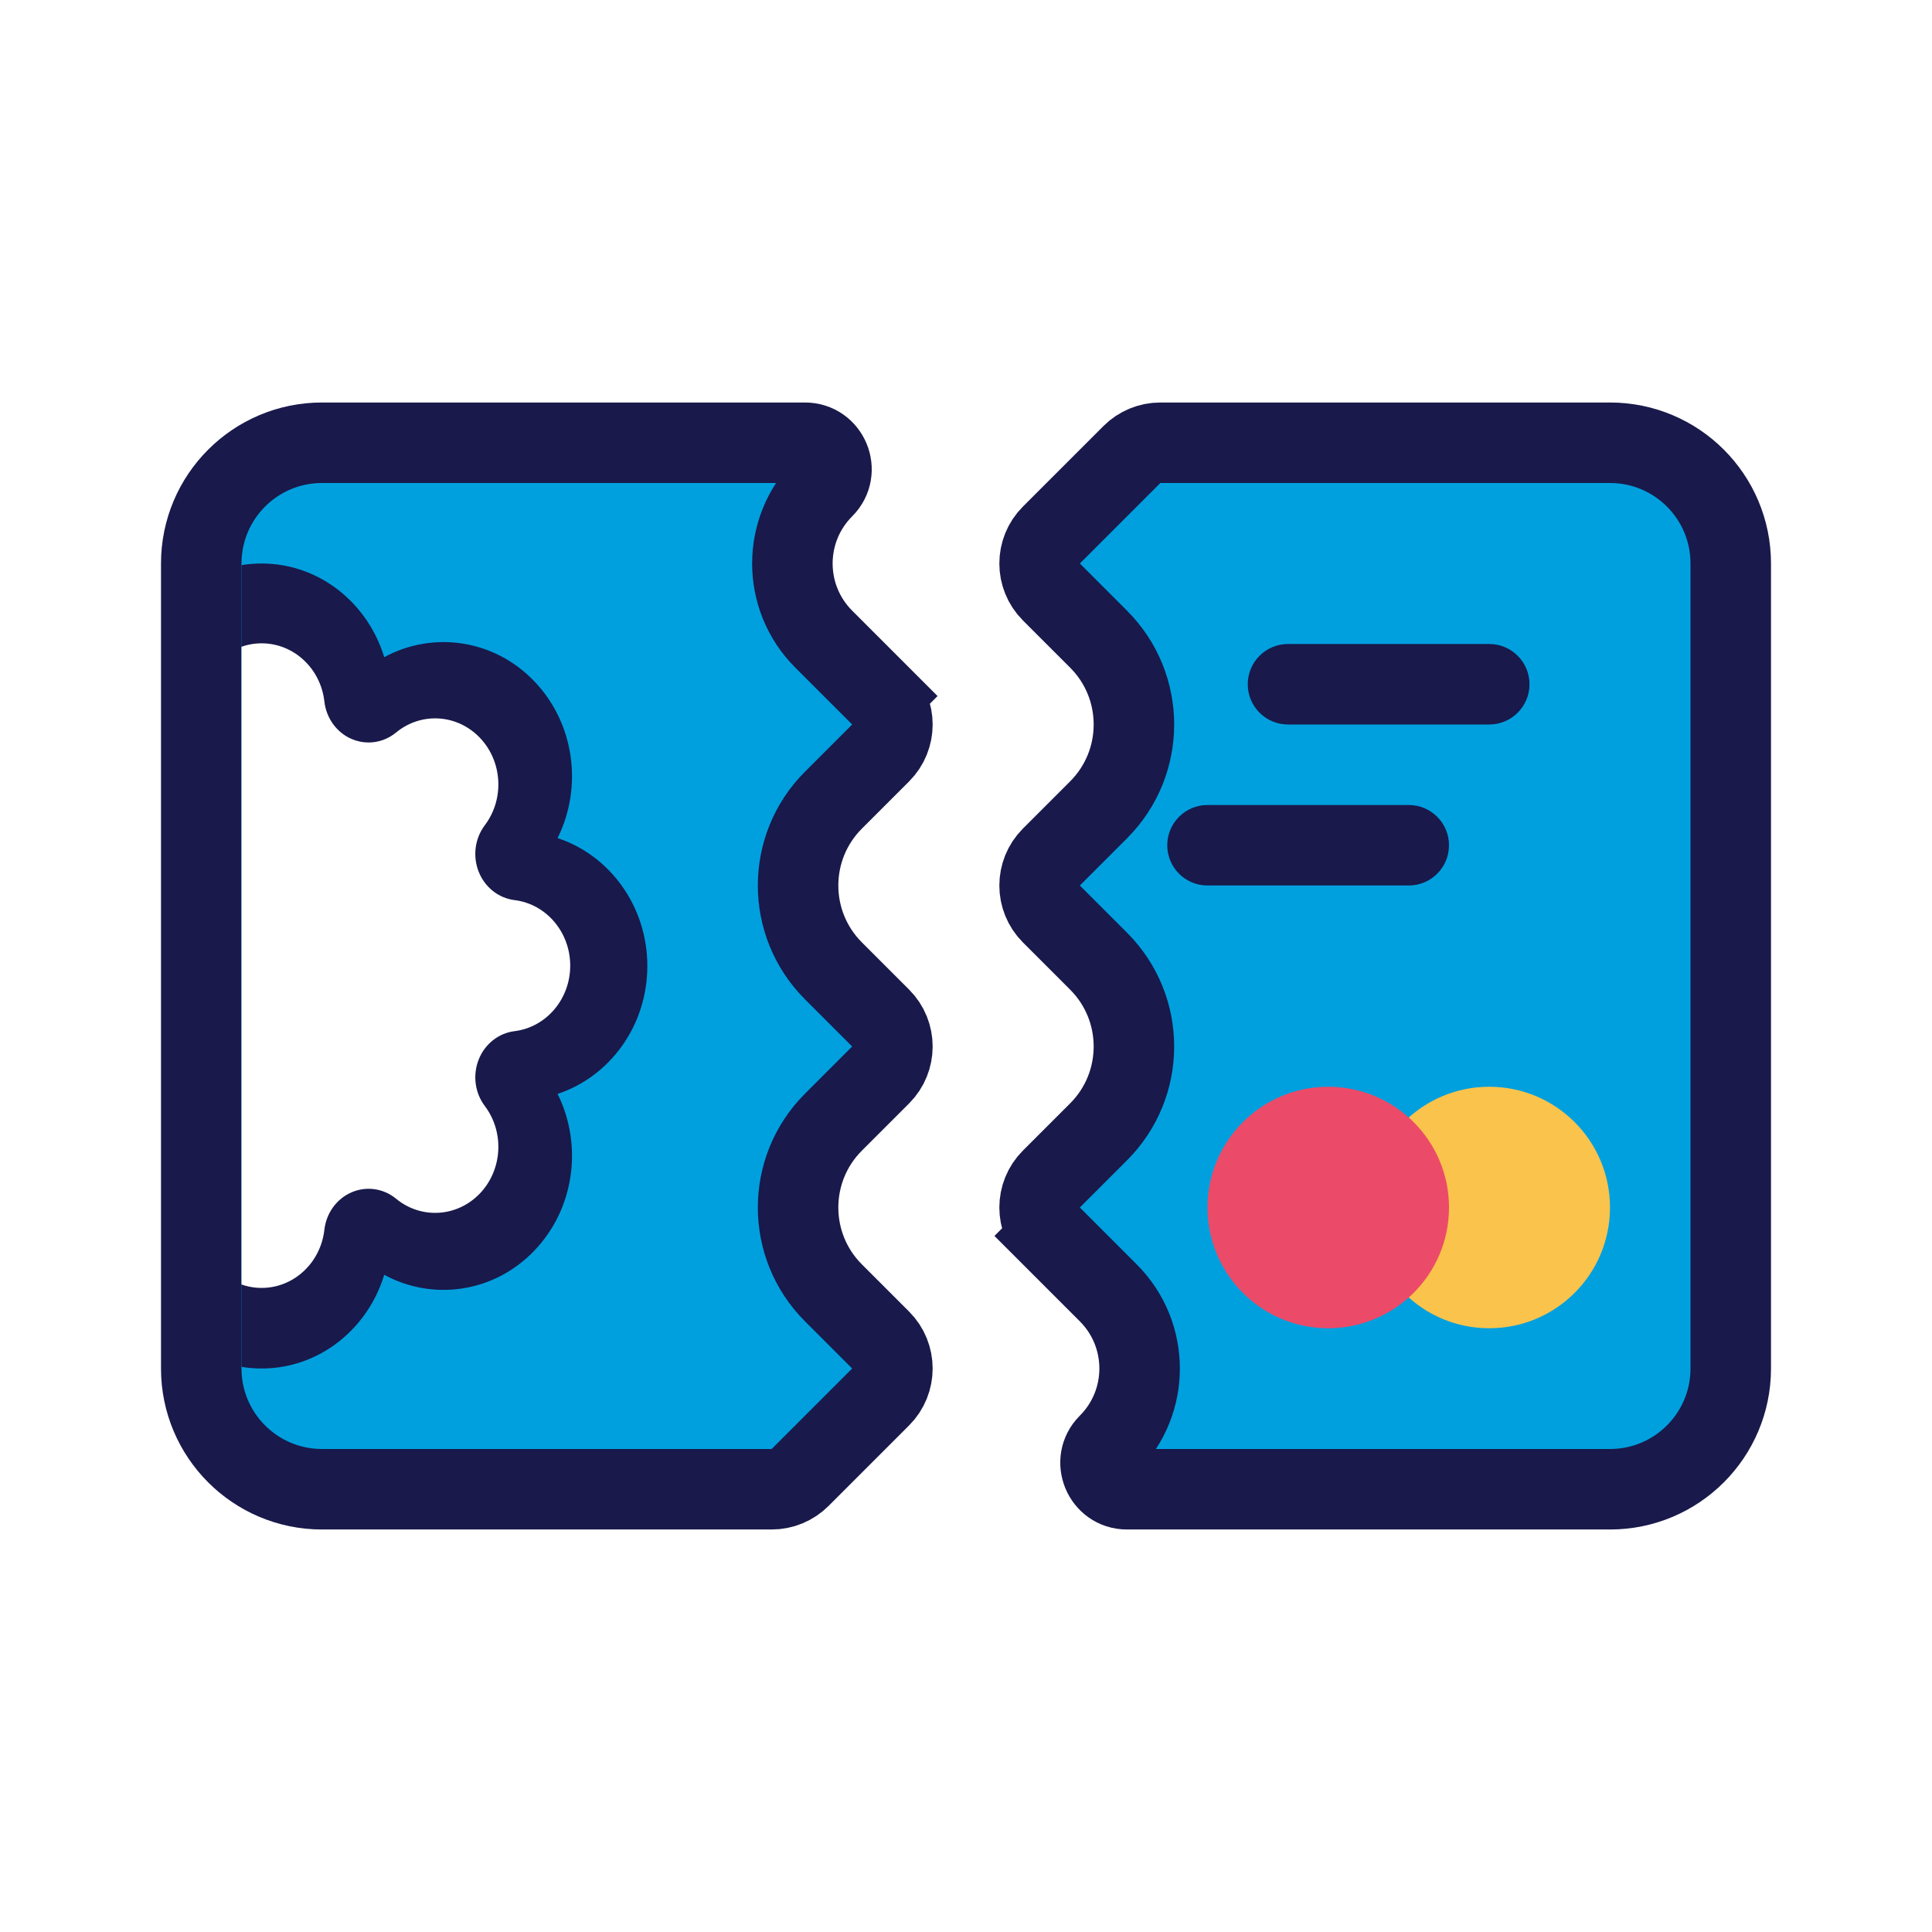
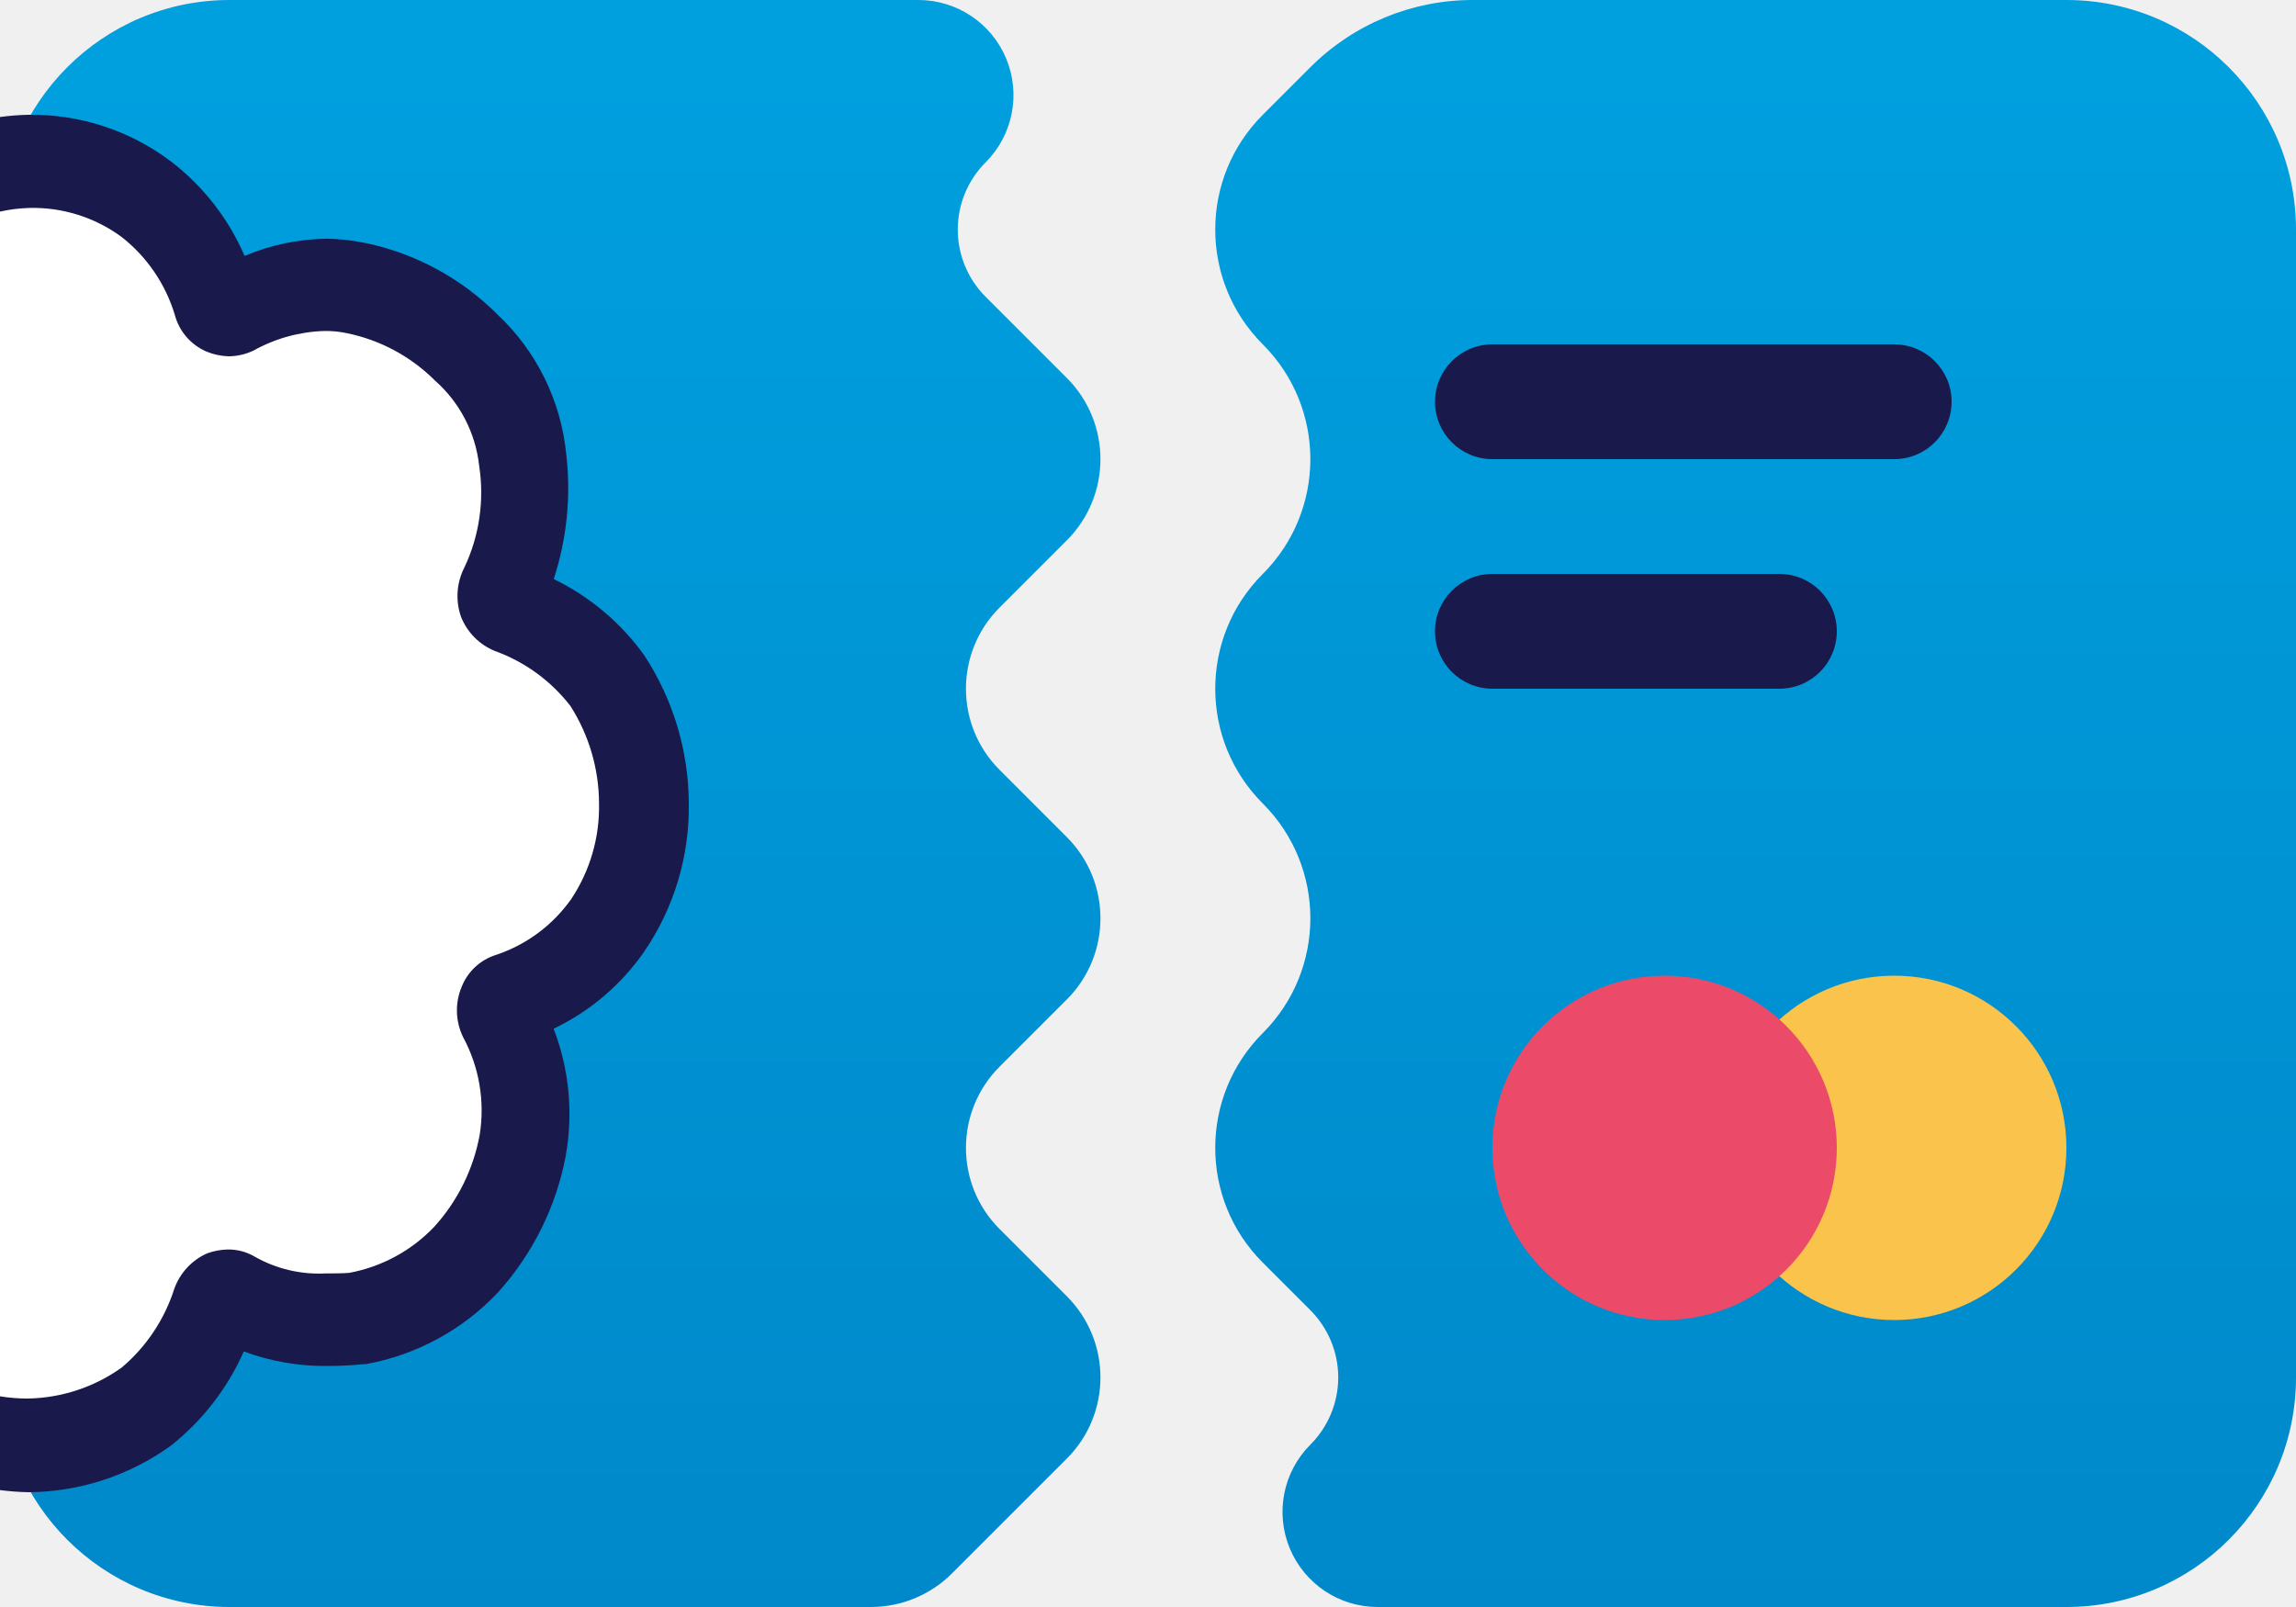
- <svg xmlns="http://www.w3.org/2000/svg" class="icon" viewBox="0 0 48 48" fill="none">
-   <path d="M0 0H48V48H0V0Z" fill="white" />
-   <path d="M21.879 17.293L22.586 16.586L21.879 17.293C22.269 17.683 22.269 18.317 21.879 18.707L20.707 19.879C19.535 21.05 19.535 22.95 20.707 24.121L21.879 25.293C22.269 25.683 22.269 26.317 21.879 26.707L20.707 27.879C19.535 29.05 19.535 30.95 20.707 32.121L21.879 33.293C22.269 33.683 22.269 34.317 21.879 34.707L19.879 36.707C19.691 36.895 19.437 37 19.172 37H8C6.343 37 5 35.657 5 34V14C5 12.343 6.343 11 8 11H20C20.585 11 20.878 11.707 20.465 12.121C19.427 13.159 19.427 14.841 20.465 15.879L21.879 17.293Z" fill="#00A0DF" stroke="#19194B" stroke-width="2" />
-   <mask id="mask0" mask-type="alpha" maskUnits="userSpaceOnUse" x="6" y="12" width="15" height="24">
-     <rect x="21" y="36" width="15" height="24" transform="rotate(-180 21 36)" fill="#C4C4C4" />
-   </mask>
-   <g mask="url(#mask0)">
-     <path d="M-0.853 27.178C-2.146 26.751 -3.083 25.49 -3.083 24C-3.083 22.51 -2.146 21.248 -0.853 20.822C-1.478 19.566 -1.286 17.983 -0.276 16.928C0.733 15.874 2.251 15.675 3.454 16.327C3.863 14.978 5.072 14 6.5 14C7.928 14 9.136 14.978 9.546 16.327C10.749 15.675 12.267 15.874 13.276 16.928C14.286 17.983 14.478 19.566 13.853 20.822C15.145 21.248 16.083 22.51 16.083 24C16.083 25.49 15.145 26.751 13.853 27.178C14.478 28.433 14.286 30.017 13.276 31.071C12.267 32.125 10.749 32.325 9.546 31.672C9.136 33.022 7.928 34 6.5 34C5.072 34 3.863 33.022 3.454 31.672C2.251 32.325 0.733 32.125 -0.276 31.071C-1.286 30.017 -1.478 28.433 -0.853 27.178Z" fill="#19194B" />
-     <path fill-rule="evenodd" clip-rule="evenodd" d="M9.157 18.447C9.014 18.447 8.871 18.418 8.734 18.359C8.364 18.199 8.106 17.843 8.059 17.428C7.966 16.604 7.295 15.983 6.5 15.983C5.705 15.983 5.035 16.604 4.941 17.428C4.894 17.843 4.636 18.199 4.266 18.359C3.896 18.519 3.473 18.457 3.159 18.198C2.535 17.685 1.641 17.741 1.079 18.328C0.517 18.916 0.463 19.85 0.955 20.501C1.202 20.829 1.261 21.272 1.107 21.658C0.955 22.044 0.614 22.314 0.216 22.363C-0.572 22.46 -1.167 23.16 -1.167 23.991C-1.167 24.822 -0.572 25.521 0.216 25.619C0.614 25.668 0.955 25.937 1.107 26.324C1.261 26.71 1.202 27.152 0.955 27.48C0.463 28.131 0.517 29.066 1.079 29.653C1.641 30.24 2.535 30.296 3.159 29.783C3.473 29.524 3.896 29.463 4.266 29.623C4.636 29.783 4.894 30.139 4.941 30.554C5.035 31.377 5.705 31.998 6.5 31.998C7.295 31.998 7.966 31.377 8.059 30.553C8.106 30.139 8.364 29.783 8.734 29.623C9.104 29.463 9.528 29.524 9.842 29.783C10.465 30.296 11.359 30.24 11.921 29.653C12.484 29.066 12.537 28.131 12.046 27.48C11.798 27.152 11.74 26.71 11.893 26.324C12.046 25.937 12.387 25.668 12.784 25.619C13.572 25.521 14.167 24.822 14.167 23.991C14.167 23.16 13.572 22.46 12.784 22.363C12.386 22.314 12.046 22.044 11.893 21.658C11.74 21.272 11.798 20.829 12.046 20.501C12.537 19.85 12.484 18.916 11.921 18.328C11.359 17.741 10.465 17.685 9.842 18.198C9.643 18.362 9.401 18.447 9.157 18.447Z" fill="white" />
+ <svg xmlns="http://www.w3.org/2000/svg" xmlns:xlink="http://www.w3.org/1999/xlink" class="icon" id="Capa_1" data-name="Capa 1" viewBox="0 0 40 28">
+   <defs>
+     <linearGradient id="Degradado_sin_nombre_3" data-name="Degradado sin nombre 3" x1="31.414" y1="5.89" x2="31.414" y2="73.89" gradientTransform="matrix(1, 0, 0, -1, 0, 39.89)" gradientUnits="userSpaceOnUse">
+       <stop offset="0" stop-color="#00a0df" />
+       <stop offset="1" stop-color="#007cbf" />
+     </linearGradient>
+     <linearGradient id="Degradado_sin_nombre" data-name="Degradado sin nombre" x1="9.586" y1="33.89" x2="9.586" y2="-9.11" xlink:href="#Degradado_sin_nombre_3" />
+     <linearGradient id="Degradado_sin_nombre_2" data-name="Degradado sin nombre 2" x1="30.586" y1="33.89" x2="30.586" y2="-9.11" xlink:href="#Degradado_sin_nombre_3" />
+     <mask id="mask" x="17" y="0" width="23" height="28" maskUnits="userSpaceOnUse">
+       <g transform="translate(0 -6)">
+         <g id="mask1">
+           <path d="M40,30a4,4,0,0,1-4,4H26a1.657,1.657,0,0,1-1.172-2.828,1.656,1.656,0,0,0,0-2.344l-1.414-1.414a2,2,0,0,1,0-2.828l1.172-1.172a2,2,0,0,0,0-2.828l-1.172-1.172a2,2,0,0,1,0-2.828l1.172-1.172a2,2,0,0,0,0-2.828l-1.172-1.172a2,2,0,0,1,0-2.828l2-2A2,2,0,0,1,26.828,6H36a4,4,0,0,1,4,4Z" fill="url(#Degradado_sin_nombre_3)" />
+         </g>
+       </g>
+     </mask>
+   </defs>
+   <path d="M0,10A4,4,0,0,1,4,6H16a1.657,1.657,0,0,1,1.172,2.828,1.656,1.656,0,0,0,0,2.344l1.414,1.414a2,2,0,0,1,0,2.828l-1.172,1.172a2,2,0,0,0,0,2.828l1.172,1.172a2,2,0,0,1,0,2.828l-1.172,1.172a2,2,0,0,0,0,2.828l1.172,1.172a2,2,0,0,1,0,2.828l-2,2A2,2,0,0,1,15.172,34H4a4,4,0,0,1-4-4Z" transform="translate(0 -6)" fill="url(#Degradado_sin_nombre)" />
+   <path d="M40,30a4,4,0,0,1-4,4H24a1.657,1.657,0,0,1-1.172-2.828,1.656,1.656,0,0,0,0-2.344L22,28a2.828,2.828,0,0,1,0-4,2.828,2.828,0,0,0,0-4,2.828,2.828,0,0,1,0-4,2.828,2.828,0,0,0,0-4,2.828,2.828,0,0,1,0-4l.828-.828A4,4,0,0,1,25.657,6H36a4,4,0,0,1,4,4Z" transform="translate(0 -6)" fill="url(#Degradado_sin_nombre_2)" />
+   <path d="M11.233,17.432l-.005-.009-.006-.008a4.208,4.208,0,0,0-1.575-1.326,5.1,5.1,0,0,0,.219-2.164,3.854,3.854,0,0,0-1.2-2.446,4.574,4.574,0,0,0-2.292-1.244H6.368a3.519,3.519,0,0,0-.674-.076,3.816,3.816,0,0,0-1.433.3A4.135,4.135,0,0,0,2.98,8.814l0,0A4.026,4.026,0,0,0,.5,8a4.176,4.176,0,0,0-.5.039V31.963A4.577,4.577,0,0,0,.5,32a4.286,4.286,0,0,0,2.461-.8l.009-.006.008-.006a4.319,4.319,0,0,0,1.269-1.641A4.032,4.032,0,0,0,5.73,29.8a5.689,5.689,0,0,0,.6-.031l.021,0,.02,0a4.193,4.193,0,0,0,2.3-1.245A4.916,4.916,0,0,0,9.858,26.13v-.006a4.122,4.122,0,0,0-.213-2.2,4.035,4.035,0,0,0,1.574-1.338l0,0A4.454,4.454,0,0,0,12,20,4.737,4.737,0,0,0,11.233,17.432Z" transform="translate(0 -6)" fill="#19194b" />
+   <g mask="url(#mask)">
+     <path d="M18,20h5a1,1,0,0,1,1,1h0a1,1,0,0,1-1,1H18a1,1,0,0,1-1-1h0A1,1,0,0,1,18,20Z" transform="translate(0 -6)" fill="#19194b" />
  </g>
-   <path d="M26.121 30.707L25.414 31.414L26.121 30.707C25.731 30.317 25.731 29.683 26.121 29.293L27.293 28.121C28.465 26.95 28.465 25.05 27.293 23.879L26.121 22.707C25.731 22.317 25.731 21.683 26.121 21.293L27.293 20.121C28.465 18.95 28.465 17.05 27.293 15.879L26.121 14.707C25.731 14.317 25.731 13.683 26.121 13.293L28.121 11.293C28.309 11.105 28.563 11 28.828 11L40 11C41.657 11 43 12.343 43 14L43 34C43 35.657 41.657 37 40 37L28 37C27.415 37 27.122 36.292 27.535 35.879C28.573 34.841 28.573 33.159 27.535 32.121L26.121 30.707Z" fill="#00A0DF" stroke="#19194B" stroke-width="2" />
-   <mask id="mask1" mask-type="alpha" maskUnits="userSpaceOnUse" x="26" y="10" width="18" height="28">
-     <path d="M43 34C43 35.657 41.657 37 40 37L30 37C29.415 37 29.122 36.292 29.535 35.879C30.573 34.841 30.573 33.159 29.535 32.121L28.121 30.707C27.731 30.317 27.731 29.683 28.121 29.293L29.293 28.121C30.465 26.95 30.465 25.05 29.293 23.879L28.121 22.707C27.731 22.317 27.731 21.683 28.121 21.293L29.293 20.121C30.465 18.95 30.465 17.05 29.293 15.879L28.121 14.707C27.731 14.317 27.731 13.683 28.121 13.293L30.121 11.293C30.309 11.105 30.563 11 30.828 11L40 11C41.657 11 43 12.343 43 14L43 34Z" fill="#00A0DF" stroke="#19194B" stroke-width="2" />
-   </mask>
-   <g mask="url(#mask1)">
-     <circle cx="37" cy="30" r="3" fill="#FAC34B" />
-     <circle cx="33" cy="30" r="3" fill="#EB4B68" />
-     <path d="M31 17C31 16.448 31.448 16 32 16H37C37.552 16 38 16.448 38 17C38 17.552 37.552 18 37 18H32C31.448 18 31 17.552 31 17Z" fill="#19194B" />
-     <rect x="21" y="24" width="7" height="2" rx="1" fill="#19194B" />
-     <rect x="29" y="20" width="7" height="2" rx="1" fill="#19194B" />
-   </g>
+   <path d="M9.937,18.3a2.916,2.916,0,0,0-1.317-.958,1.065,1.065,0,0,1-.59-.6,1.092,1.092,0,0,1,.064-.862,3.057,3.057,0,0,0,.254-1.763,2.317,2.317,0,0,0-.772-1.488,3.025,3.025,0,0,0-1.534-.824,1.727,1.727,0,0,0-.39-.038,2.7,2.7,0,0,0-1.235.341,1.019,1.019,0,0,1-.436.1,1.077,1.077,0,0,1-.39-.085.964.964,0,0,1-.545-.635,2.72,2.72,0,0,0-.935-1.365,2.61,2.61,0,0,0-1.6-.5A2.676,2.676,0,0,0,0,9.687V30.329a2.953,2.953,0,0,0,.477.039,2.9,2.9,0,0,0,1.643-.54,2.984,2.984,0,0,0,.917-1.374,1.069,1.069,0,0,1,.572-.616,1.116,1.116,0,0,1,.354-.067.9.9,0,0,1,.472.123,2.265,2.265,0,0,0,1.235.294c.127,0,.263,0,.408-.009a2.732,2.732,0,0,0,1.489-.806,3.256,3.256,0,0,0,.79-1.6,2.688,2.688,0,0,0-.291-1.706,1.062,1.062,0,0,1-.027-.863.949.949,0,0,1,.608-.568,2.614,2.614,0,0,0,1.308-.976,2.9,2.9,0,0,0,.481-1.668A3.173,3.173,0,0,0,9.937,18.3Z" transform="translate(0 -6)" fill="#fff" />
+   <circle cx="33" cy="20" r="3" fill="#fac34b" />
+   <circle cx="29" cy="20" r="3" fill="#eb4b68" />
+   <path d="M26,14a1,1,0,0,1,0-2h7a1,1,0,0,1,0,2" transform="translate(0 -6)" fill="#19194b" />
+   <path d="M31,16a1,1,0,0,1,1,1h0a1,1,0,0,1-1,1H26a1,1,0,0,1-1-1h0a1,1,0,0,1,1-1" transform="translate(0 -6)" fill="#19194b" />
</svg>
